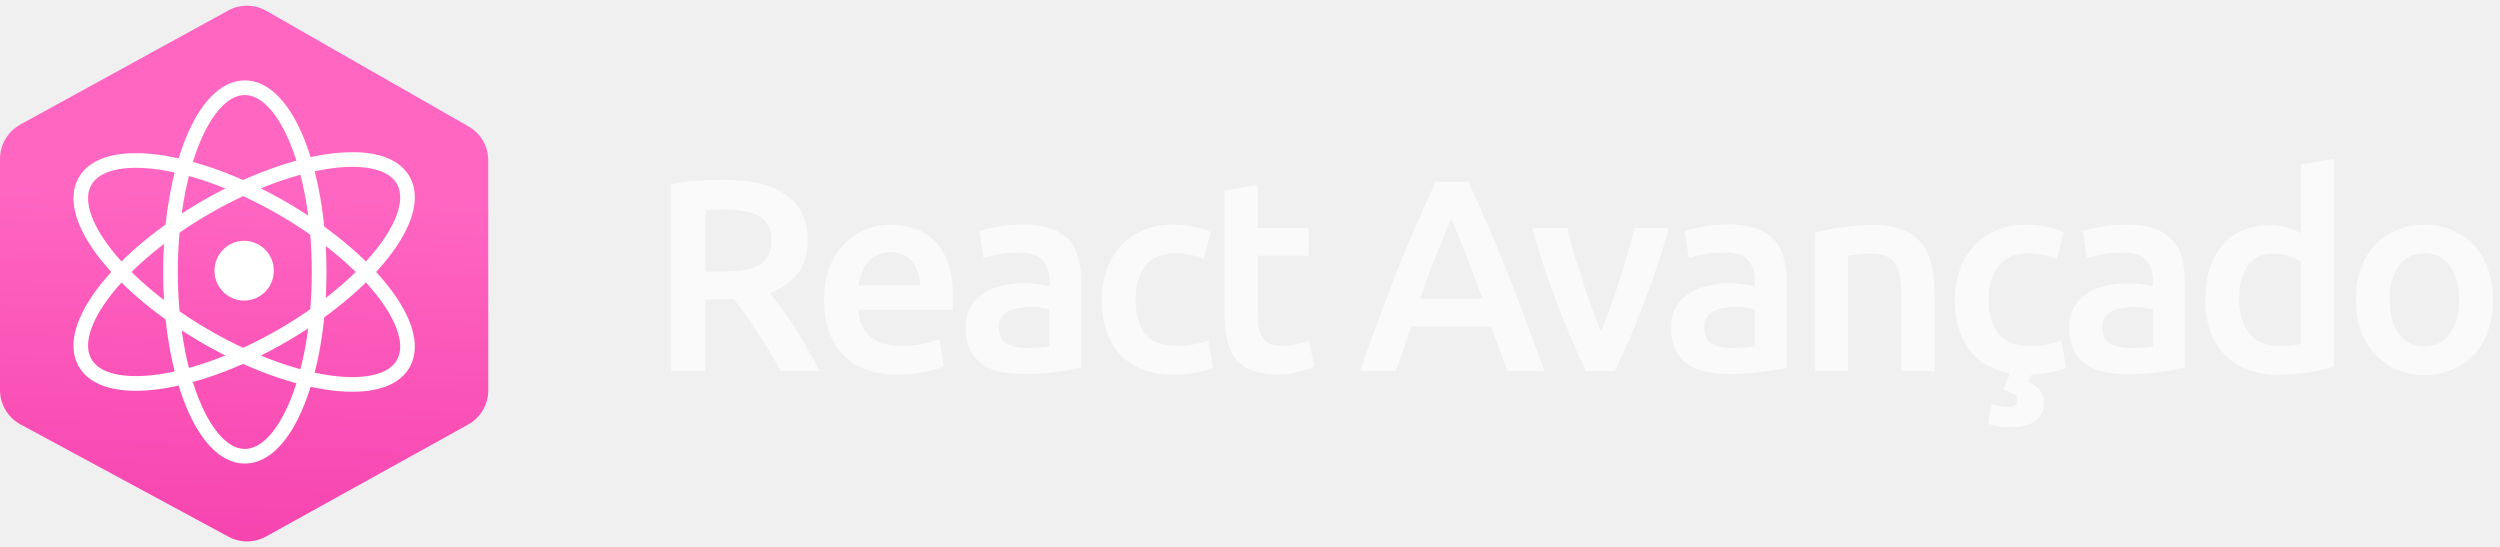
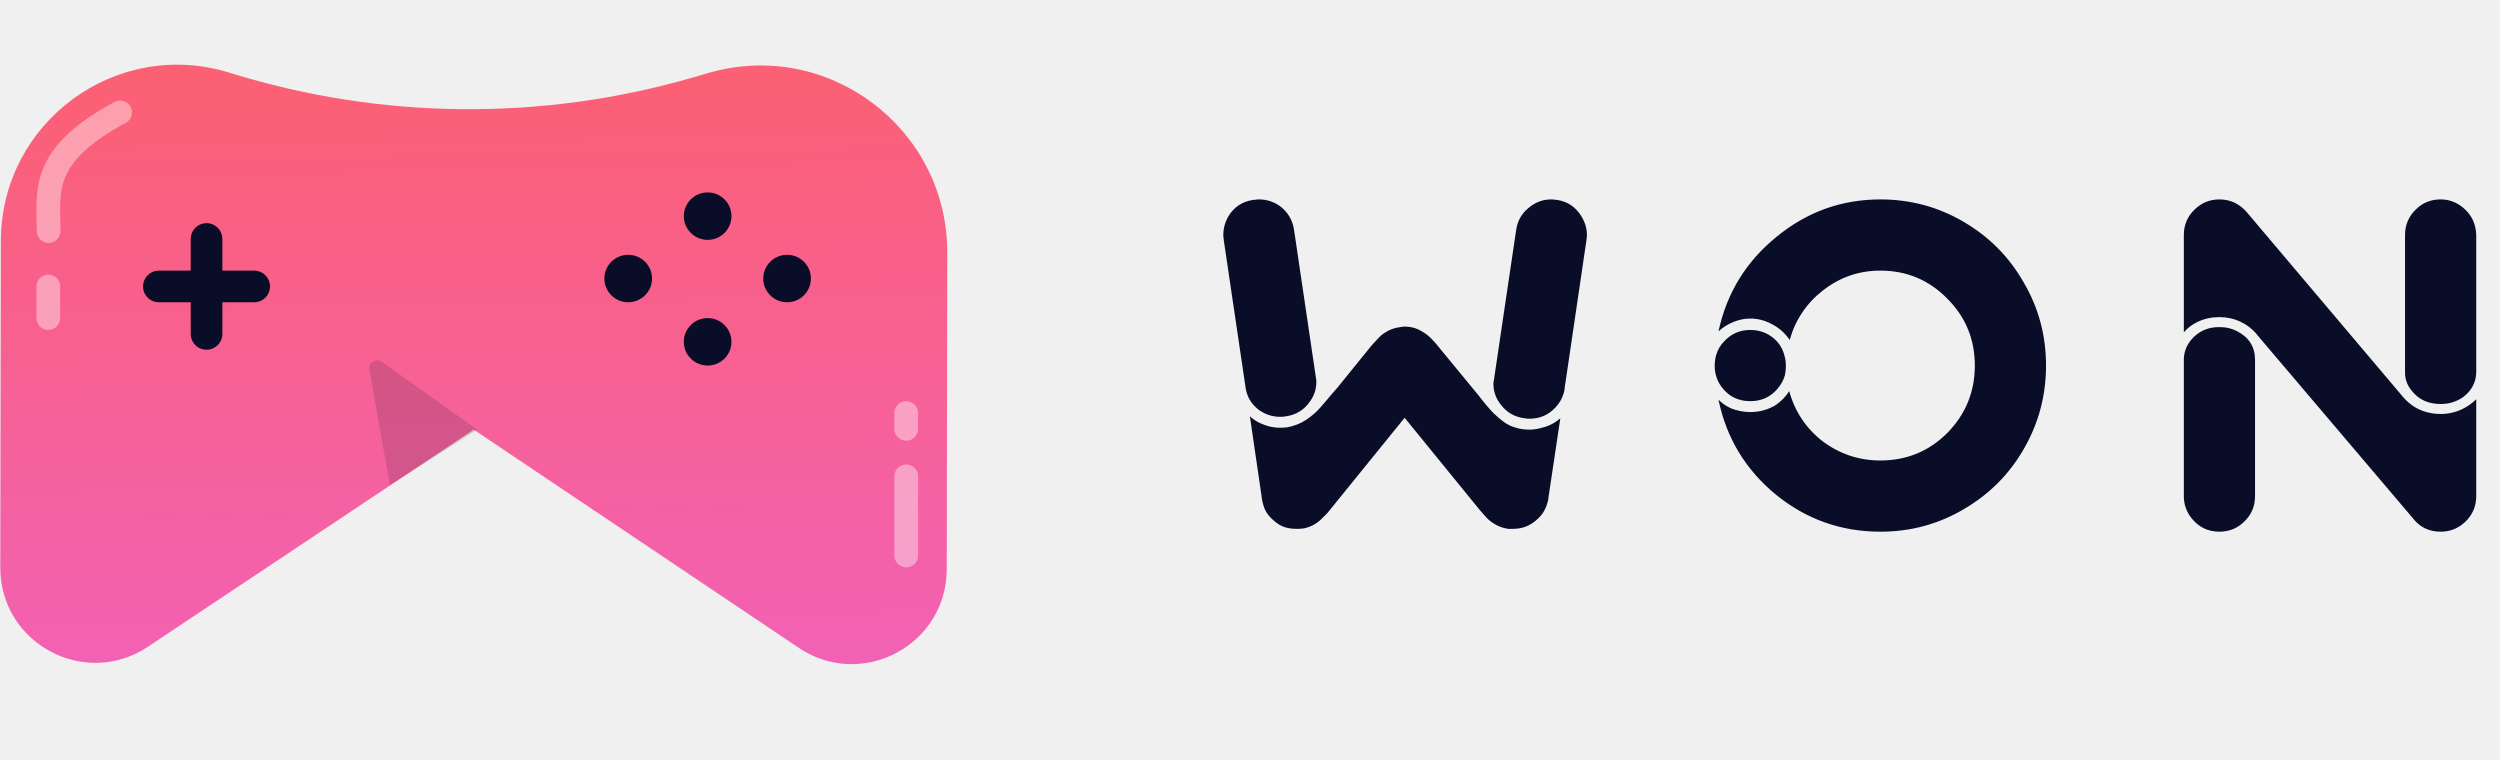
- <svg xmlns="http://www.w3.org/2000/svg" fill="none" viewBox="0 0 256 56">
-   <path d="M2.08 12.75L23.36 1.08a4 4 0 013.91.03L48 12.96A4 4 0 0150 16.43v23.54a4 4 0 01-2.06 3.5l-20.7 11.47a4 4 0 01-3.84.02L2.1 43.46A4 4 0 010 39.94V16.26a4 4 0 012.08-3.5z" fill="url(#paint0_linear)" />
-   <ellipse rx="7.65" ry="18.78" transform="matrix(-.49197 .87061 .8678 .49693 25 27.9)" stroke="#fff" stroke-width="1.5" />
-   <ellipse rx="7.65" ry="18.78" transform="matrix(-.49197 -.87061 .8678 -.49693 25 27.8)" stroke="#fff" stroke-width="1.5" />
-   <ellipse cx="25.07" cy="27.85" rx="7.61" ry="18.87" transform="rotate(180 25.07 27.85)" stroke="#fff" stroke-width="1.5" />
-   <ellipse cx="25.01" cy="27.73" rx="3.06" ry="3.04" transform="rotate(-90 25 27.73)" fill="#fff" />
-   <path d="M74.06 18.4c2.8 0 4.93.51 6.4 1.54 1.5 1.03 2.25 2.6 2.25 4.7 0 2.64-1.3 4.42-3.9 5.35a41.65 41.65 0 013.92 5.8c.44.74.82 1.48 1.16 2.21h-3.95a40.42 40.42 0 00-2.4-4c-.42-.66-.83-1.26-1.24-1.82-.41-.58-.8-1.1-1.15-1.54l-.67.02h-2.24V38H68.7V18.88c.86-.2 1.77-.31 2.74-.37a34.3 34.3 0 012.6-.11zm.25 3.05c-.75 0-1.44.03-2.07.09v6.27h1.54c.86 0 1.61-.05 2.27-.14.65-.1 1.19-.26 1.62-.5.45-.25.78-.58 1-.99.23-.4.34-.93.34-1.56 0-.6-.1-1.1-.33-1.52a2.47 2.47 0 00-.98-.98c-.41-.24-.9-.4-1.49-.5-.58-.11-1.21-.17-1.9-.17zm10.07 9.3c0-1.29.19-2.42.56-3.39.4-.97.9-1.77 1.54-2.4a6.6 6.6 0 014.7-1.96c2.02 0 3.59.62 4.7 1.87 1.15 1.25 1.72 3.12 1.72 5.6l-.03.64c0 .23-.01.43-.03.62h-9.66c.1 1.17.5 2.09 1.23 2.74.75.64 1.82.95 3.22.95a10.35 10.35 0 003.87-.7l.44 2.78a6.26 6.26 0 01-1.9.56 12.6 12.6 0 01-2.83.3c-1.29 0-2.4-.18-3.36-.56a6.48 6.48 0 01-2.35-1.6 6.7 6.7 0 01-1.37-2.4 9.97 9.97 0 01-.45-3.05zm9.83-1.51c0-.47-.07-.9-.2-1.32-.13-.43-.33-.8-.59-1.1a2.37 2.37 0 00-.92-.72 2.73 2.73 0 00-1.29-.28 3.11 3.11 0 00-3 2.16c-.14.4-.25.83-.3 1.26h6.3zm10.87 6.38c1.05 0 1.84-.06 2.38-.17V31.7a6.63 6.63 0 00-1.99-.25c-.37 0-.75.03-1.15.08a3.7 3.7 0 00-1.03.31c-.3.15-.54.36-.73.64-.19.27-.28.6-.28 1.01 0 .8.25 1.36.76 1.68a4 4 0 002.04.45zm-.28-12.63a8.3 8.3 0 012.83.42 4.21 4.21 0 012.8 3.02c.2.72.3 1.5.3 2.36v8.87c-.52.12-1.31.25-2.37.4-1.05.16-2.23.25-3.56.25-.88 0-1.68-.09-2.4-.25a5.2 5.2 0 01-1.88-.82 4 4 0 01-1.2-1.45 5.2 5.2 0 01-.43-2.21c0-.84.16-1.55.48-2.13.33-.58.78-1.05 1.34-1.4a5.4 5.4 0 011.93-.79 10.55 10.55 0 014.82.06v-.56c0-.4-.05-.77-.14-1.12-.1-.35-.26-.66-.5-.92-.23-.28-.54-.5-.93-.65a3.89 3.89 0 00-1.43-.22 12.8 12.8 0 00-3.75.56l-.42-2.75a14.7 14.7 0 014.5-.67zm8.01 7.7c0-1.08.17-2.09.5-3.02a7.3 7.3 0 011.44-2.47c.63-.69 1.4-1.23 2.3-1.62.89-.4 1.9-.59 3.02-.59 1.38 0 2.68.25 3.92.76l-.73 2.77a7.6 7.6 0 00-2.92-.59c-1.32 0-2.33.42-3.02 1.26-.69.82-1.03 1.99-1.03 3.5 0 1.46.32 2.62.97 3.47.66.84 1.76 1.26 3.3 1.26a8.7 8.7 0 003.17-.58l.48 2.8c-.38.18-.94.35-1.7.5-.76.15-1.53.22-2.33.22a8.79 8.79 0 01-3.28-.56 6.58 6.58 0 01-2.3-1.6c-.6-.68-1.04-1.5-1.34-2.43-.3-.95-.45-1.98-.45-3.08zm12.6-11.2l3.38-.56v4.43H134v2.82h-5.2v5.97c0 1.17.18 2.01.55 2.52.38.5 1.01.75 1.9.75.62 0 1.16-.06 1.63-.2.49-.12.87-.24 1.15-.36l.56 2.7c-.4.16-.9.33-1.54.5-.64.18-1.38.28-2.24.28a7.2 7.2 0 01-2.63-.42 3.92 3.92 0 01-1.66-1.2 4.94 4.94 0 01-.86-1.94 12.2 12.2 0 01-.26-2.6V19.49zM154.33 38c-.26-.77-.53-1.52-.81-2.27-.28-.74-.56-1.51-.82-2.3h-8.17a83.8 83.8 0 01-.81 2.33l-.79 2.24h-3.67a333.28 333.28 0 013.98-10.72 195.8 195.8 0 013.78-8.68h3.33a144.25 144.25 0 013.75 8.68c.64 1.56 1.28 3.23 1.94 4.98.67 1.75 1.37 3.67 2.1 5.74h-3.81zm-5.71-15.65a120.1 120.1 0 00-3.2 8.23h6.39a187.52 187.52 0 00-3.2-8.23zM162.43 38a88.45 88.45 0 01-5.54-14.64h3.6l.7 2.66.88 2.82c.31.94.63 1.85.95 2.75l.92 2.38a87.54 87.54 0 002.72-7.95c.28-.96.52-1.84.73-2.66h3.5A91.1 91.1 0 01165.35 38h-2.92zm14.88-2.38c1.04 0 1.84-.06 2.38-.17V31.7a6.63 6.63 0 00-1.99-.25c-.37 0-.75.03-1.15.08a3.7 3.7 0 00-1.03.31c-.3.15-.55.36-.73.64-.19.27-.28.6-.28 1.01 0 .8.25 1.36.75 1.68a4 4 0 002.05.45zm-.28-12.63a8.3 8.3 0 012.83.42 4.21 4.21 0 012.8 3.02c.2.72.3 1.5.3 2.36v8.87c-.52.12-1.31.25-2.38.4-1.04.16-2.23.25-3.55.25-.88 0-1.68-.09-2.4-.25a5.2 5.2 0 01-1.88-.82 4 4 0 01-1.2-1.45 5.2 5.2 0 01-.43-2.21c0-.84.16-1.55.48-2.13.33-.58.78-1.05 1.34-1.4a5.4 5.4 0 011.93-.79 10.55 10.55 0 014.82.06v-.56c0-.4-.05-.77-.14-1.12-.1-.35-.26-.66-.5-.92-.23-.28-.54-.5-.93-.65a3.89 3.89 0 00-1.43-.22 12.8 12.8 0 00-3.75.56l-.42-2.75a14.7 14.7 0 014.5-.67zm8.82.84a22.64 22.64 0 016.02-.78c1.2 0 2.2.17 3 .5.8.32 1.44.78 1.9 1.37.49.58.82 1.3 1.01 2.13.2.82.31 1.73.31 2.72V38h-3.39v-7.7a10 10 0 00-.17-1.99c-.09-.56-.26-1-.5-1.34-.22-.36-.54-.6-.95-.76a3.7 3.7 0 00-1.46-.25c-.43 0-.88.03-1.34.08l-1.04.14V38h-3.39V23.83zM207.7 39.1c.6.28 1.01.6 1.24.95.24.36.36.8.36 1.32 0 .65-.28 1.21-.84 1.68-.56.47-1.4.7-2.52.7-.9 0-1.7-.12-2.38-.36l.4-2.02.72.2c.3.07.6.1.92.1.32 0 .56-.05.73-.16a.55.55 0 00.28-.5c0-.3-.13-.53-.4-.68a7.14 7.14 0 00-.77-.33l-.28-.09a9.54 9.54 0 01.7-1.68 7.19 7.19 0 01-2.53-.9 5.87 5.87 0 01-1.76-1.62 7.66 7.66 0 01-1.06-2.26c-.23-.84-.34-1.76-.34-2.75 0-1.08.17-2.09.5-3.02a7.3 7.3 0 011.43-2.47c.64-.69 1.4-1.23 2.3-1.62.9-.4 1.9-.59 3.02-.59 1.38 0 2.7.25 3.92.76l-.73 2.77a7.6 7.6 0 00-2.9-.59c-1.33 0-2.34.42-3.03 1.26-.7.82-1.04 1.99-1.04 3.5 0 1.46.33 2.62.98 3.47.66.84 1.76 1.26 3.3 1.26a8.7 8.7 0 003.17-.58l.48 2.8c-.34.16-.83.31-1.49.44-.65.13-1.33.22-2.04.26a7.65 7.65 0 00-.34.75zm10.38-3.47c1.05 0 1.84-.06 2.38-.17V31.7a6.63 6.63 0 00-1.99-.25c-.37 0-.75.03-1.14.08a3.7 3.7 0 00-1.04.31c-.3.15-.54.36-.73.64-.19.27-.28.6-.28 1.01 0 .8.25 1.36.76 1.68a4 4 0 002.04.45zm-.28-12.63a8.3 8.3 0 012.83.42 4.21 4.21 0 012.8 3.02c.2.72.3 1.5.3 2.36v8.87c-.51.12-1.3.25-2.37.4-1.05.16-2.23.25-3.56.25-.88 0-1.68-.09-2.4-.25a5.2 5.2 0 01-1.88-.82 4 4 0 01-1.2-1.45 5.2 5.2 0 01-.43-2.21c0-.84.16-1.55.48-2.13.34-.58.78-1.05 1.34-1.4a5.4 5.4 0 011.94-.79 10.55 10.55 0 014.81.06v-.56c0-.4-.04-.77-.14-1.12-.1-.35-.26-.66-.5-.92-.23-.28-.53-.5-.93-.65a3.89 3.89 0 00-1.42-.22 12.8 12.8 0 00-3.76.56l-.42-2.75a14.7 14.7 0 014.5-.67zm11.49 7.65c0 1.49.35 2.67 1.06 3.52.71.84 1.69 1.26 2.94 1.26.54 0 1-.01 1.37-.05.4-.06.71-.11.95-.17v-8.4c-.3-.2-.7-.4-1.2-.56-.49-.19-1-.28-1.57-.28-1.23 0-2.14.42-2.71 1.26a6.09 6.09 0 00-.84 3.42zm9.71 6.91a20.01 20.01 0 01-5.74.81c-1.16 0-2.2-.17-3.1-.53a6.7 6.7 0 01-2.36-1.51 7.15 7.15 0 01-1.48-2.4 9.54 9.54 0 01-.5-3.2c0-1.16.13-2.2.41-3.14.3-.95.73-1.76 1.3-2.43a5.54 5.54 0 012.04-1.54 6.5 6.5 0 012.77-.56c.7 0 1.33.08 1.88.25.54.17 1 .35 1.4.56v-7.03l3.38-.56v21.28zm16.29-6.89c0 1.16-.17 2.22-.5 3.17a6.38 6.38 0 01-3.67 4c-.86.38-1.81.56-2.86.56-1.04 0-2-.18-2.85-.56-.86-.37-1.6-.9-2.22-1.57a7.36 7.36 0 01-1.45-2.43c-.34-.95-.5-2-.5-3.17 0-1.15.16-2.2.5-3.13a6.42 6.42 0 013.7-3.98c.85-.37 1.8-.56 2.82-.56a7.01 7.01 0 015.07 2.1 7 7 0 011.43 2.44c.35.93.53 1.98.53 3.13zm-3.47 0c0-1.45-.32-2.6-.95-3.44a3.02 3.02 0 00-2.6-1.29c-1.13 0-2 .43-2.64 1.29a5.71 5.71 0 00-.92 3.44c0 1.48.3 2.65.92 3.5a3.1 3.1 0 002.63 1.3c1.12 0 1.99-.44 2.6-1.3.64-.85.96-2.02.96-3.5z" fill="#FAFAFA" />
+ <svg xmlns="http://www.w3.org/2000/svg" width="158" height="48" viewBox="0 0 158 48" fill="none">
+   <path d="M0.055 15.227L0.019 35.872C0.011 40.668 5.355 43.535 9.346 40.876L29.942 27.154L50.49 40.947C54.472 43.62 59.825 40.771 59.834 35.975L59.868 15.978C59.882 8.096 52.319 2.413 44.752 4.617L43.879 4.871C34.279 7.668 24.068 7.574 14.521 4.6C7.351 2.367 0.068 7.717 0.055 15.227Z" fill="url(#paint0_linear_11_36)" />
+   <path d="M30.163 27.16L24.13 22.868C23.765 22.608 23.27 22.922 23.348 23.362L24.641 30.66L30.163 27.16Z" fill="#110F28" fill-opacity="0.15" />
+   <path d="M7.592 7.103C2.482 9.858 3.073 12.103 3.073 14.603" stroke="white" stroke-opacity="0.4" stroke-width="1.5" stroke-linecap="round" />
+   <path d="M57.274 26.103L57.274 27.103" stroke="white" stroke-opacity="0.4" stroke-width="1.5" stroke-linecap="round" />
+   <path d="M3.052 18.103V20.103" stroke="white" stroke-opacity="0.4" stroke-width="1.5" stroke-linecap="round" />
+   <path d="M57.274 30.103L57.274 35.103" stroke="white" stroke-opacity="0.4" stroke-width="1.5" stroke-linecap="round" />
+   <path d="M13.053 15.103L13.053 21.103" stroke="#0A0D27" stroke-width="2" stroke-linecap="round" />
+   <path d="M10.04 18.103L16.065 18.103" stroke="#0A0D27" stroke-width="2" stroke-linecap="round" />
+   <ellipse cx="1.506" cy="1.5" rx="1.506" ry="1.5" transform="matrix(1 7.0266e-06 7.05545e-06 1 43.2168 12.1597)" fill="#0A0D27" />
+   <ellipse cx="1.506" cy="1.5" rx="1.506" ry="1.5" transform="matrix(1 7.0266e-06 7.05545e-06 1 48.2374 16.1031)" fill="#0A0D27" />
+   <ellipse cx="1.506" cy="1.5" rx="1.506" ry="1.5" transform="matrix(1 7.0266e-06 7.05545e-06 1 43.2169 20.103)" fill="#0A0D27" />
+   <ellipse cx="1.506" cy="1.5" rx="1.506" ry="1.5" transform="matrix(1 7.0266e-06 7.05545e-06 1 38.1963 16.103)" fill="#0A0D27" />
+   <path d="M79.263 12.633C79.243 12.633 79.223 12.633 79.203 12.633C78.523 12.733 78.003 13.073 77.643 13.653C77.423 14.033 77.313 14.433 77.313 14.853C77.313 14.953 77.323 15.053 77.343 15.153V15.183L78.723 24.513C78.803 25.053 79.063 25.503 79.503 25.863C79.923 26.183 80.393 26.343 80.913 26.343C81.033 26.343 81.153 26.333 81.273 26.313C81.933 26.213 82.443 25.893 82.803 25.353C83.063 24.993 83.193 24.583 83.193 24.123C83.193 24.043 83.183 23.953 83.163 23.853L81.783 14.523C81.703 13.963 81.443 13.493 81.003 13.113C80.583 12.773 80.103 12.603 79.563 12.603C79.463 12.603 79.363 12.613 79.263 12.633ZM98.043 12.603C97.503 12.603 97.023 12.783 96.603 13.143C96.163 13.503 95.903 13.963 95.823 14.523L94.413 24.033C94.393 24.113 94.383 24.183 94.383 24.243C94.383 24.763 94.553 25.223 94.893 25.623C95.253 26.083 95.733 26.353 96.333 26.433C96.433 26.453 96.543 26.463 96.663 26.463C97.323 26.463 97.873 26.223 98.313 25.743C98.613 25.423 98.803 25.043 98.883 24.603V24.573V24.543L100.263 15.183V15.153C100.283 15.053 100.293 14.953 100.293 14.853C100.293 14.433 100.173 14.033 99.933 13.653C99.573 13.073 99.063 12.733 98.403 12.633C98.363 12.633 98.343 12.633 98.343 12.633C98.243 12.613 98.143 12.603 98.043 12.603ZM88.803 20.643C88.783 20.643 88.763 20.643 88.743 20.643C88.663 20.643 88.583 20.653 88.503 20.673C88.143 20.713 87.813 20.833 87.513 21.033C87.353 21.133 87.213 21.253 87.093 21.393C87.013 21.473 86.883 21.613 86.703 21.813L84.513 24.513C84.333 24.713 84.093 24.993 83.793 25.353C83.513 25.693 83.283 25.943 83.103 26.103C82.723 26.443 82.353 26.683 81.993 26.823C81.793 26.903 81.583 26.963 81.363 27.003C81.223 27.023 81.073 27.033 80.913 27.033C80.533 27.033 80.173 26.963 79.833 26.823C79.513 26.703 79.233 26.533 78.993 26.313L79.743 31.443V31.503C79.763 31.543 79.773 31.593 79.773 31.653C79.813 31.833 79.863 32.003 79.923 32.163C80.063 32.463 80.273 32.723 80.553 32.943C80.733 33.103 80.933 33.223 81.153 33.303C81.393 33.383 81.643 33.423 81.903 33.423C81.943 33.423 81.973 33.423 81.993 33.423C82.153 33.423 82.293 33.413 82.413 33.393C82.873 33.293 83.263 33.073 83.583 32.733C83.663 32.653 83.763 32.553 83.883 32.433L88.773 26.403L93.513 32.223C93.753 32.503 93.903 32.673 93.963 32.733C94.343 33.113 94.793 33.343 95.313 33.423C95.413 33.423 95.523 33.423 95.643 33.423C95.923 33.423 96.193 33.373 96.453 33.273C96.873 33.093 97.223 32.813 97.503 32.433C97.683 32.153 97.803 31.843 97.863 31.503V31.443L98.613 26.433C98.273 26.733 97.883 26.933 97.443 27.033C97.183 27.113 96.923 27.153 96.663 27.153C96.523 27.153 96.373 27.143 96.213 27.123C95.933 27.083 95.663 27.003 95.403 26.883C95.143 26.763 94.813 26.513 94.413 26.133C94.153 25.873 93.823 25.483 93.423 24.963L90.903 21.903C90.763 21.723 90.623 21.563 90.483 21.423C90.283 21.223 90.093 21.073 89.913 20.973C89.613 20.773 89.273 20.663 88.893 20.643C88.853 20.643 88.823 20.643 88.803 20.643ZM108.609 20.943C108.889 20.683 109.209 20.483 109.569 20.343C109.909 20.203 110.259 20.133 110.619 20.133C111.079 20.133 111.519 20.243 111.939 20.463C112.419 20.703 112.809 21.043 113.109 21.483C113.469 20.203 114.179 19.153 115.239 18.333C116.299 17.513 117.499 17.103 118.839 17.103C120.499 17.103 121.909 17.693 123.069 18.873C124.229 20.033 124.809 21.443 124.809 23.103C124.809 24.763 124.229 26.183 123.069 27.363C121.909 28.523 120.499 29.103 118.839 29.103C117.499 29.103 116.289 28.703 115.209 27.903C114.149 27.083 113.439 26.023 113.079 24.723C112.859 25.063 112.579 25.353 112.239 25.593C111.739 25.893 111.199 26.043 110.619 26.043C110.199 26.043 109.789 25.963 109.389 25.803C109.089 25.663 108.829 25.483 108.609 25.263C109.109 27.683 110.319 29.683 112.239 31.263C114.159 32.823 116.359 33.603 118.839 33.603C120.739 33.603 122.489 33.133 124.089 32.193C125.709 31.253 126.979 29.983 127.899 28.383C128.839 26.763 129.309 25.003 129.309 23.103C129.309 21.203 128.839 19.453 127.899 17.853C126.979 16.233 125.709 14.953 124.089 14.013C122.489 13.073 120.739 12.603 118.839 12.603C116.379 12.603 114.189 13.393 112.269 14.973C110.349 16.533 109.129 18.523 108.609 20.943ZM110.619 20.853C109.959 20.853 109.409 21.093 108.969 21.573C108.729 21.813 108.559 22.103 108.459 22.443C108.399 22.663 108.369 22.893 108.369 23.133C108.369 23.353 108.399 23.563 108.459 23.763C108.539 24.043 108.669 24.293 108.849 24.513C109.289 25.073 109.879 25.353 110.619 25.353C111.339 25.353 111.919 25.083 112.359 24.543C112.579 24.283 112.729 24.003 112.809 23.703C112.849 23.503 112.869 23.303 112.869 23.103C112.869 22.923 112.849 22.753 112.809 22.593C112.729 22.213 112.569 21.883 112.329 21.603C111.869 21.103 111.299 20.853 110.619 20.853ZM140.268 12.603C139.668 12.603 139.148 12.813 138.708 13.233C138.248 13.673 138.018 14.213 138.018 14.853V21.003C138.258 20.723 138.548 20.503 138.888 20.343C139.308 20.143 139.758 20.043 140.238 20.043H140.298C140.758 20.043 141.198 20.143 141.618 20.343C141.958 20.503 142.258 20.723 142.518 21.003C142.578 21.063 142.628 21.123 142.668 21.183L152.478 32.733C152.918 33.313 153.508 33.603 154.248 33.603C154.908 33.603 155.468 33.353 155.928 32.853C156.308 32.433 156.498 31.933 156.498 31.353V31.323V25.233C156.238 25.493 155.938 25.703 155.598 25.863C155.178 26.063 154.728 26.163 154.248 26.163C153.688 26.163 153.168 26.033 152.688 25.773C152.348 25.573 152.058 25.323 151.818 25.023L141.948 13.353C141.728 13.113 141.468 12.923 141.168 12.783C140.888 12.663 140.588 12.603 140.268 12.603ZM154.248 12.603C153.628 12.603 153.108 12.813 152.688 13.233C152.228 13.673 151.998 14.213 151.998 14.853V23.553C151.998 23.973 152.138 24.353 152.418 24.693C152.858 25.253 153.468 25.533 154.248 25.533C154.788 25.533 155.268 25.383 155.688 25.083C156.208 24.683 156.478 24.173 156.498 23.553V14.853C156.478 14.153 156.208 13.583 155.688 13.143C155.268 12.783 154.788 12.603 154.248 12.603ZM140.238 20.673C139.638 20.673 139.128 20.863 138.708 21.243C138.268 21.643 138.038 22.123 138.018 22.683V31.293V31.353C138.018 31.853 138.168 32.303 138.468 32.703C138.928 33.303 139.528 33.603 140.268 33.603C140.908 33.603 141.448 33.373 141.888 32.913C142.308 32.493 142.518 31.973 142.518 31.353V31.323V22.683C142.498 21.883 142.108 21.293 141.348 20.913C141.028 20.753 140.678 20.673 140.298 20.673H140.238Z" fill="#0A0D27" />
  <defs>
-     <linearGradient id="paint0_linear" x1="24" y1="76" x2="26" y2="19.5" gradientUnits="userSpaceOnUse">
-       <stop stop-color="#F231A5" />
-       <stop offset="1" stop-color="#FF66C2" />
+     <linearGradient id="paint0_linear_11_36" x1="29.159" y1="-7.397" x2="30.155" y2="49.103" gradientUnits="userSpaceOnUse">
+       <stop stop-color="#FF5F5F" />
+       <stop offset="1" stop-color="#F062C0" />
+       <stop offset="1" stop-color="#F23131" />
    </linearGradient>
  </defs>
</svg>
